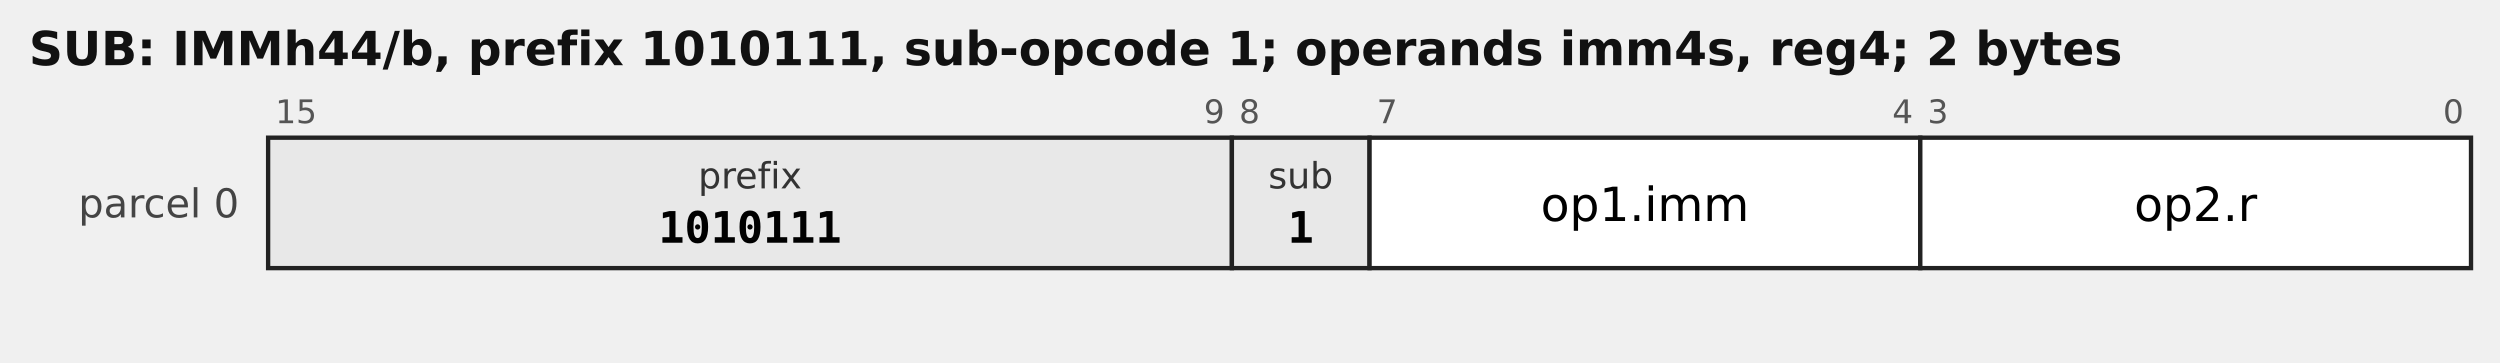
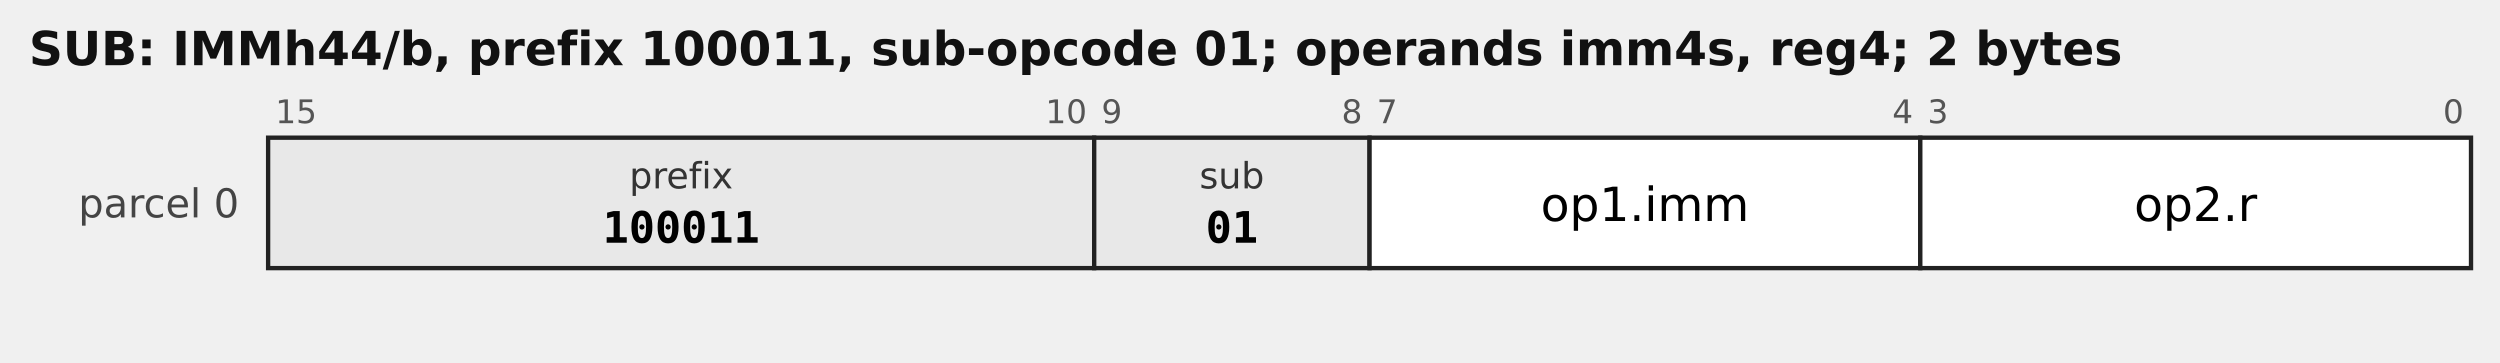
<svg xmlns="http://www.w3.org/2000/svg" width="690" height="100" viewBox="0 0 690 100" font-family="DejaVu Sans, sans-serif">
-   <text x="8" y="18" font-size="13" font-weight="bold" fill="#111">SUB: IMMh44/b, prefix 1010111, sub-opcode 1; operands imm4s, reg4; 2 bytes</text>
+   <text x="8" y="18" font-size="13" font-weight="bold" fill="#111">SUB: IMMh44/b, prefix 100011, sub-opcode 01; operands imm4s, reg4; 2 bytes</text>
  <text x="66" y="60" font-size="11" text-anchor="end" fill="#444">parcel 0</text>
-   <rect x="74" y="38" width="266" height="36" fill="#e8e8e8" stroke="#222" stroke-width="1.2" />
+   <rect x="74" y="38" width="228" height="36" fill="#e8e8e8" stroke="#222" stroke-width="1.2" />
  <text x="76" y="34" font-size="9" fill="#555" text-anchor="start">15</text>
-   <text x="338" y="34" font-size="9" fill="#555" text-anchor="end">9</text>
-   <text x="207.0" y="52" font-size="10.0" text-anchor="middle" font-family="DejaVu Sans, sans-serif" fill="#333">prefix</text>
-   <text x="207.0" y="67" font-size="12.0" text-anchor="middle" font-family="DejaVu Sans Mono, monospace" font-weight="bold">1010111</text>
-   <rect x="340" y="38" width="38" height="36" fill="#e8e8e8" stroke="#222" stroke-width="1.2" />
-   <text x="342" y="34" font-size="9" fill="#555" text-anchor="start">8</text>
-   <text x="359.0" y="52" font-size="10.0" text-anchor="middle" font-family="DejaVu Sans, sans-serif" fill="#333">sub</text>
-   <text x="359.0" y="67" font-size="12.0" text-anchor="middle" font-family="DejaVu Sans Mono, monospace" font-weight="bold">1</text>
+   <text x="300" y="34" font-size="9" fill="#555" text-anchor="end">10</text>
+   <text x="188.0" y="52" font-size="10.0" text-anchor="middle" font-family="DejaVu Sans, sans-serif" fill="#333">prefix</text>
+   <text x="188.0" y="67" font-size="12.0" text-anchor="middle" font-family="DejaVu Sans Mono, monospace" font-weight="bold">100011</text>
+   <rect x="302" y="38" width="76" height="36" fill="#e8e8e8" stroke="#222" stroke-width="1.2" />
+   <text x="304" y="34" font-size="9" fill="#555" text-anchor="start">9</text>
+   <text x="376" y="34" font-size="9" fill="#555" text-anchor="end">8</text>
+   <text x="340.0" y="52" font-size="10.0" text-anchor="middle" font-family="DejaVu Sans, sans-serif" fill="#333">sub</text>
+   <text x="340.0" y="67" font-size="12.0" text-anchor="middle" font-family="DejaVu Sans Mono, monospace" font-weight="bold">01</text>
  <rect x="378" y="38" width="152" height="36" fill="#ffffff" stroke="#222" stroke-width="1.2" />
  <text x="380" y="34" font-size="9" fill="#555" text-anchor="start">7</text>
  <text x="528" y="34" font-size="9" fill="#555" text-anchor="end">4</text>
  <text x="454.0" y="61" font-size="13.0" text-anchor="middle" font-family="DejaVu Sans, sans-serif">op1.imm</text>
  <rect x="530" y="38" width="152" height="36" fill="#ffffff" stroke="#222" stroke-width="1.2" />
  <text x="532" y="34" font-size="9" fill="#555" text-anchor="start">3</text>
  <text x="680" y="34" font-size="9" fill="#555" text-anchor="end">0</text>
  <text x="606.0" y="61" font-size="13.0" text-anchor="middle" font-family="DejaVu Sans, sans-serif">op2.r</text>
</svg>
